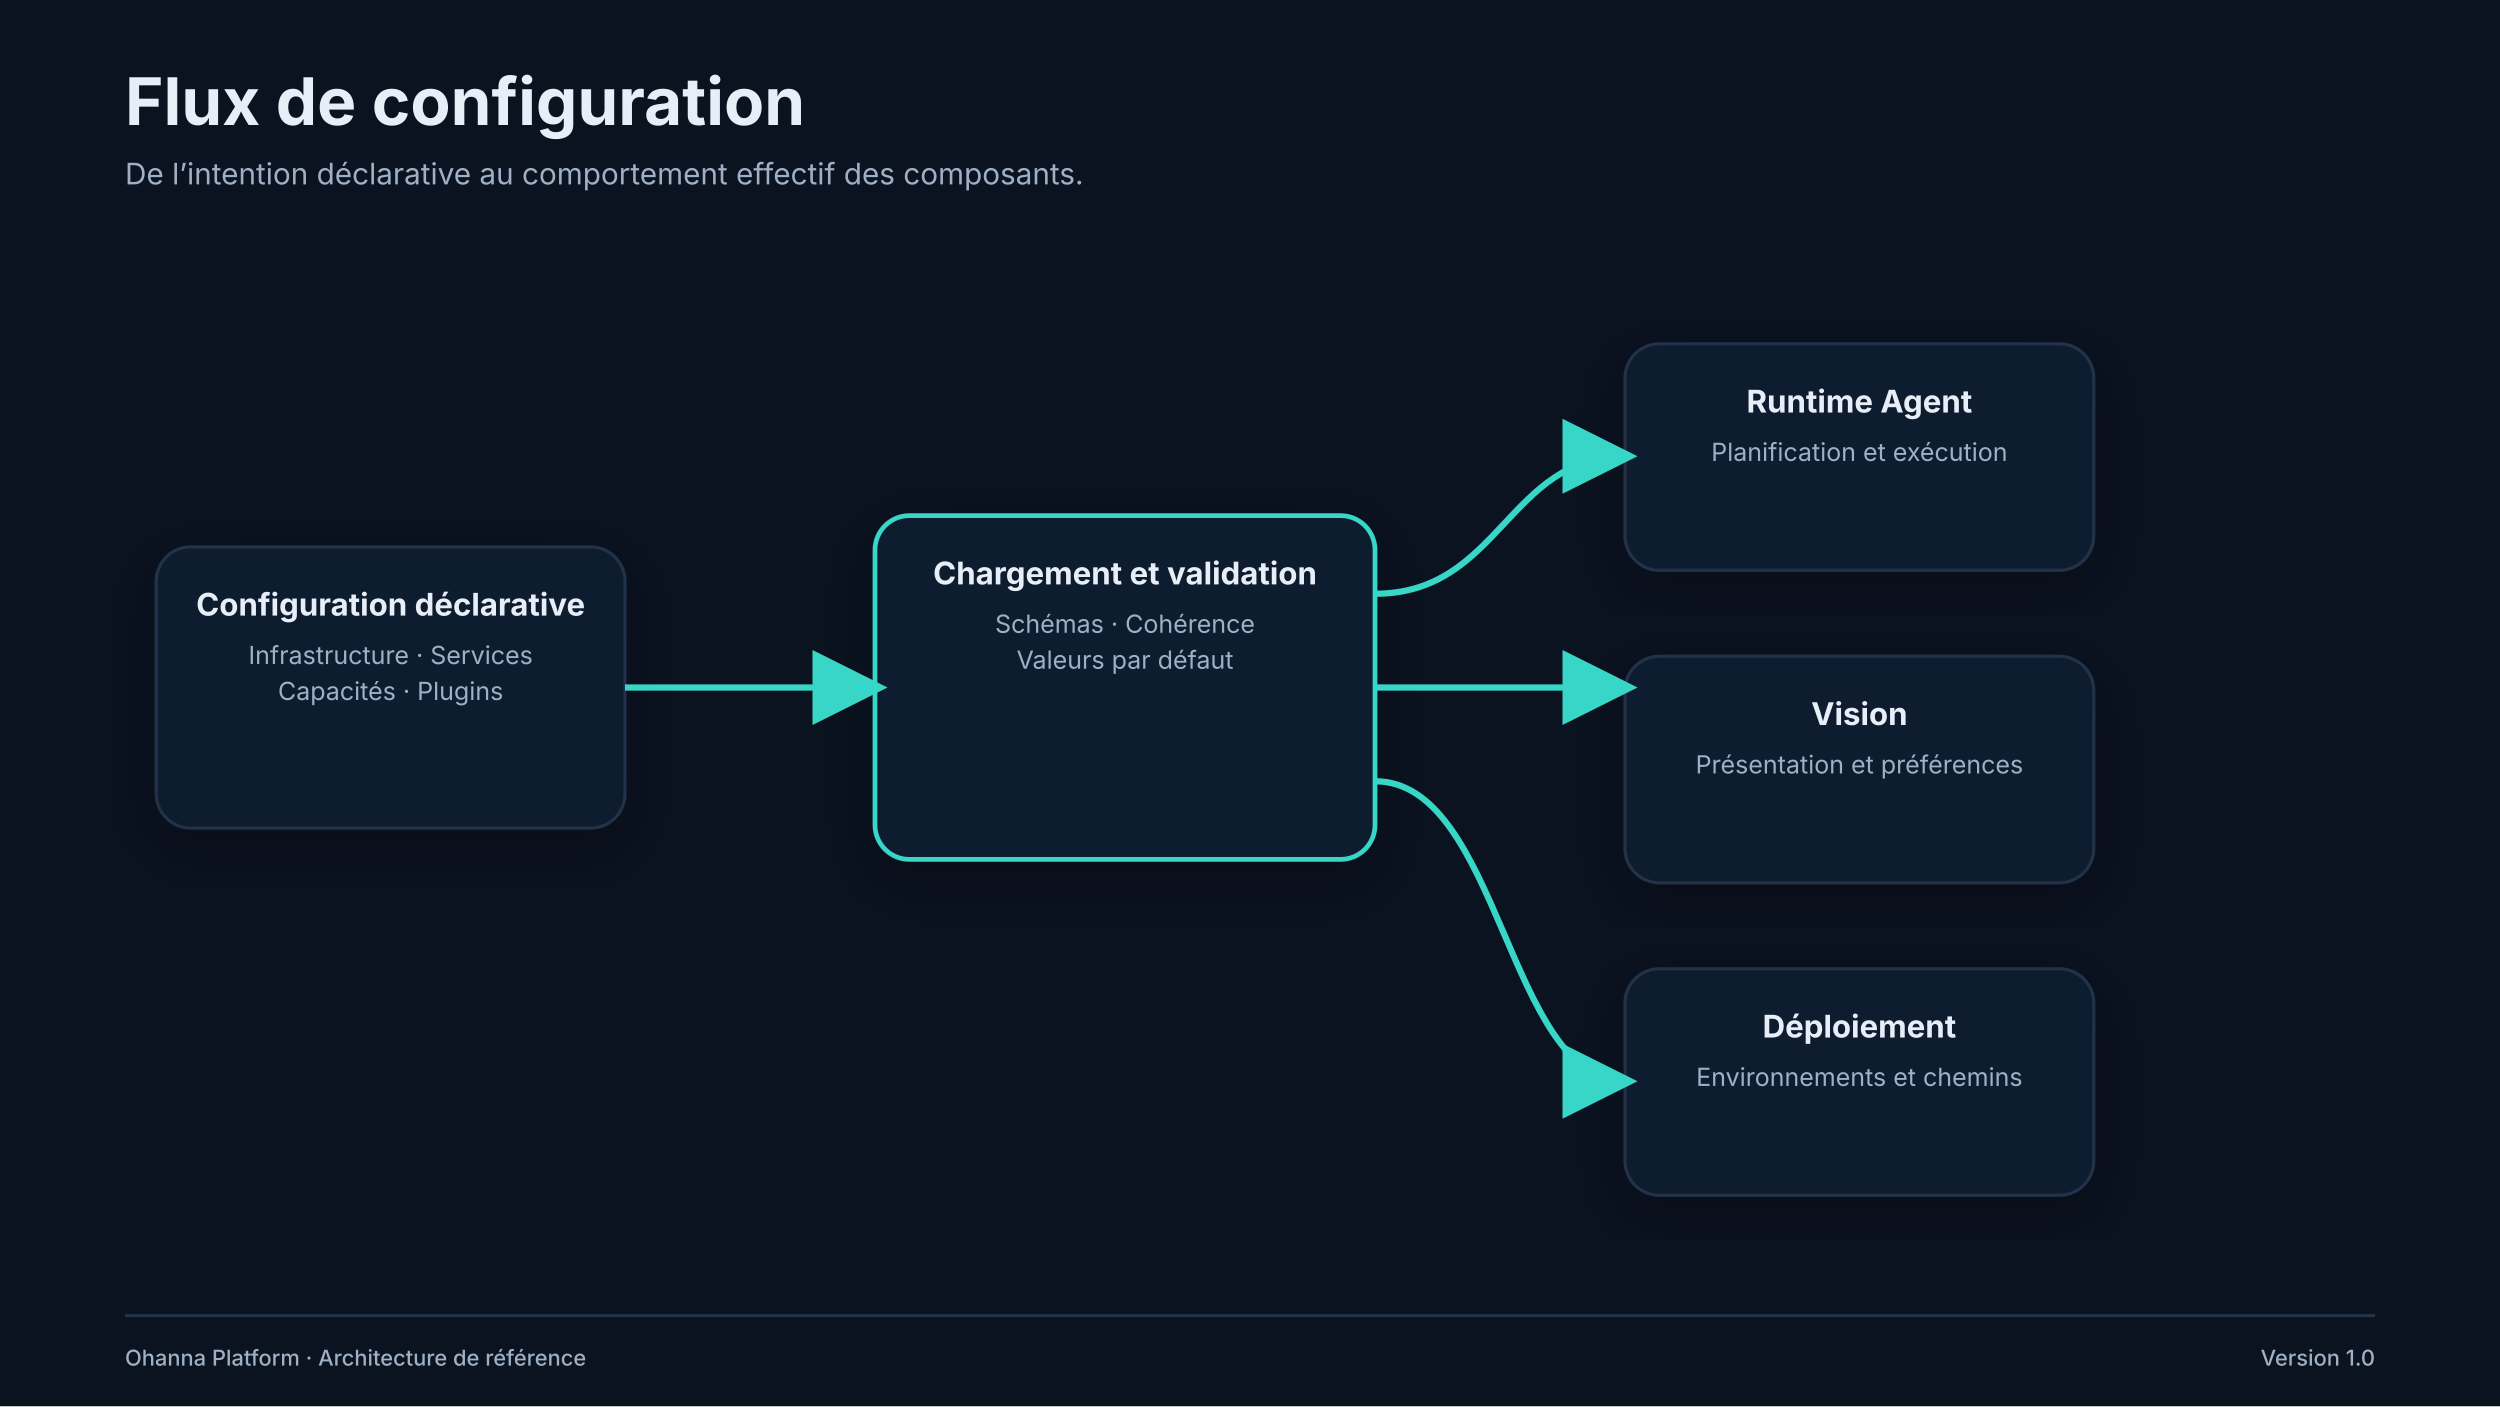
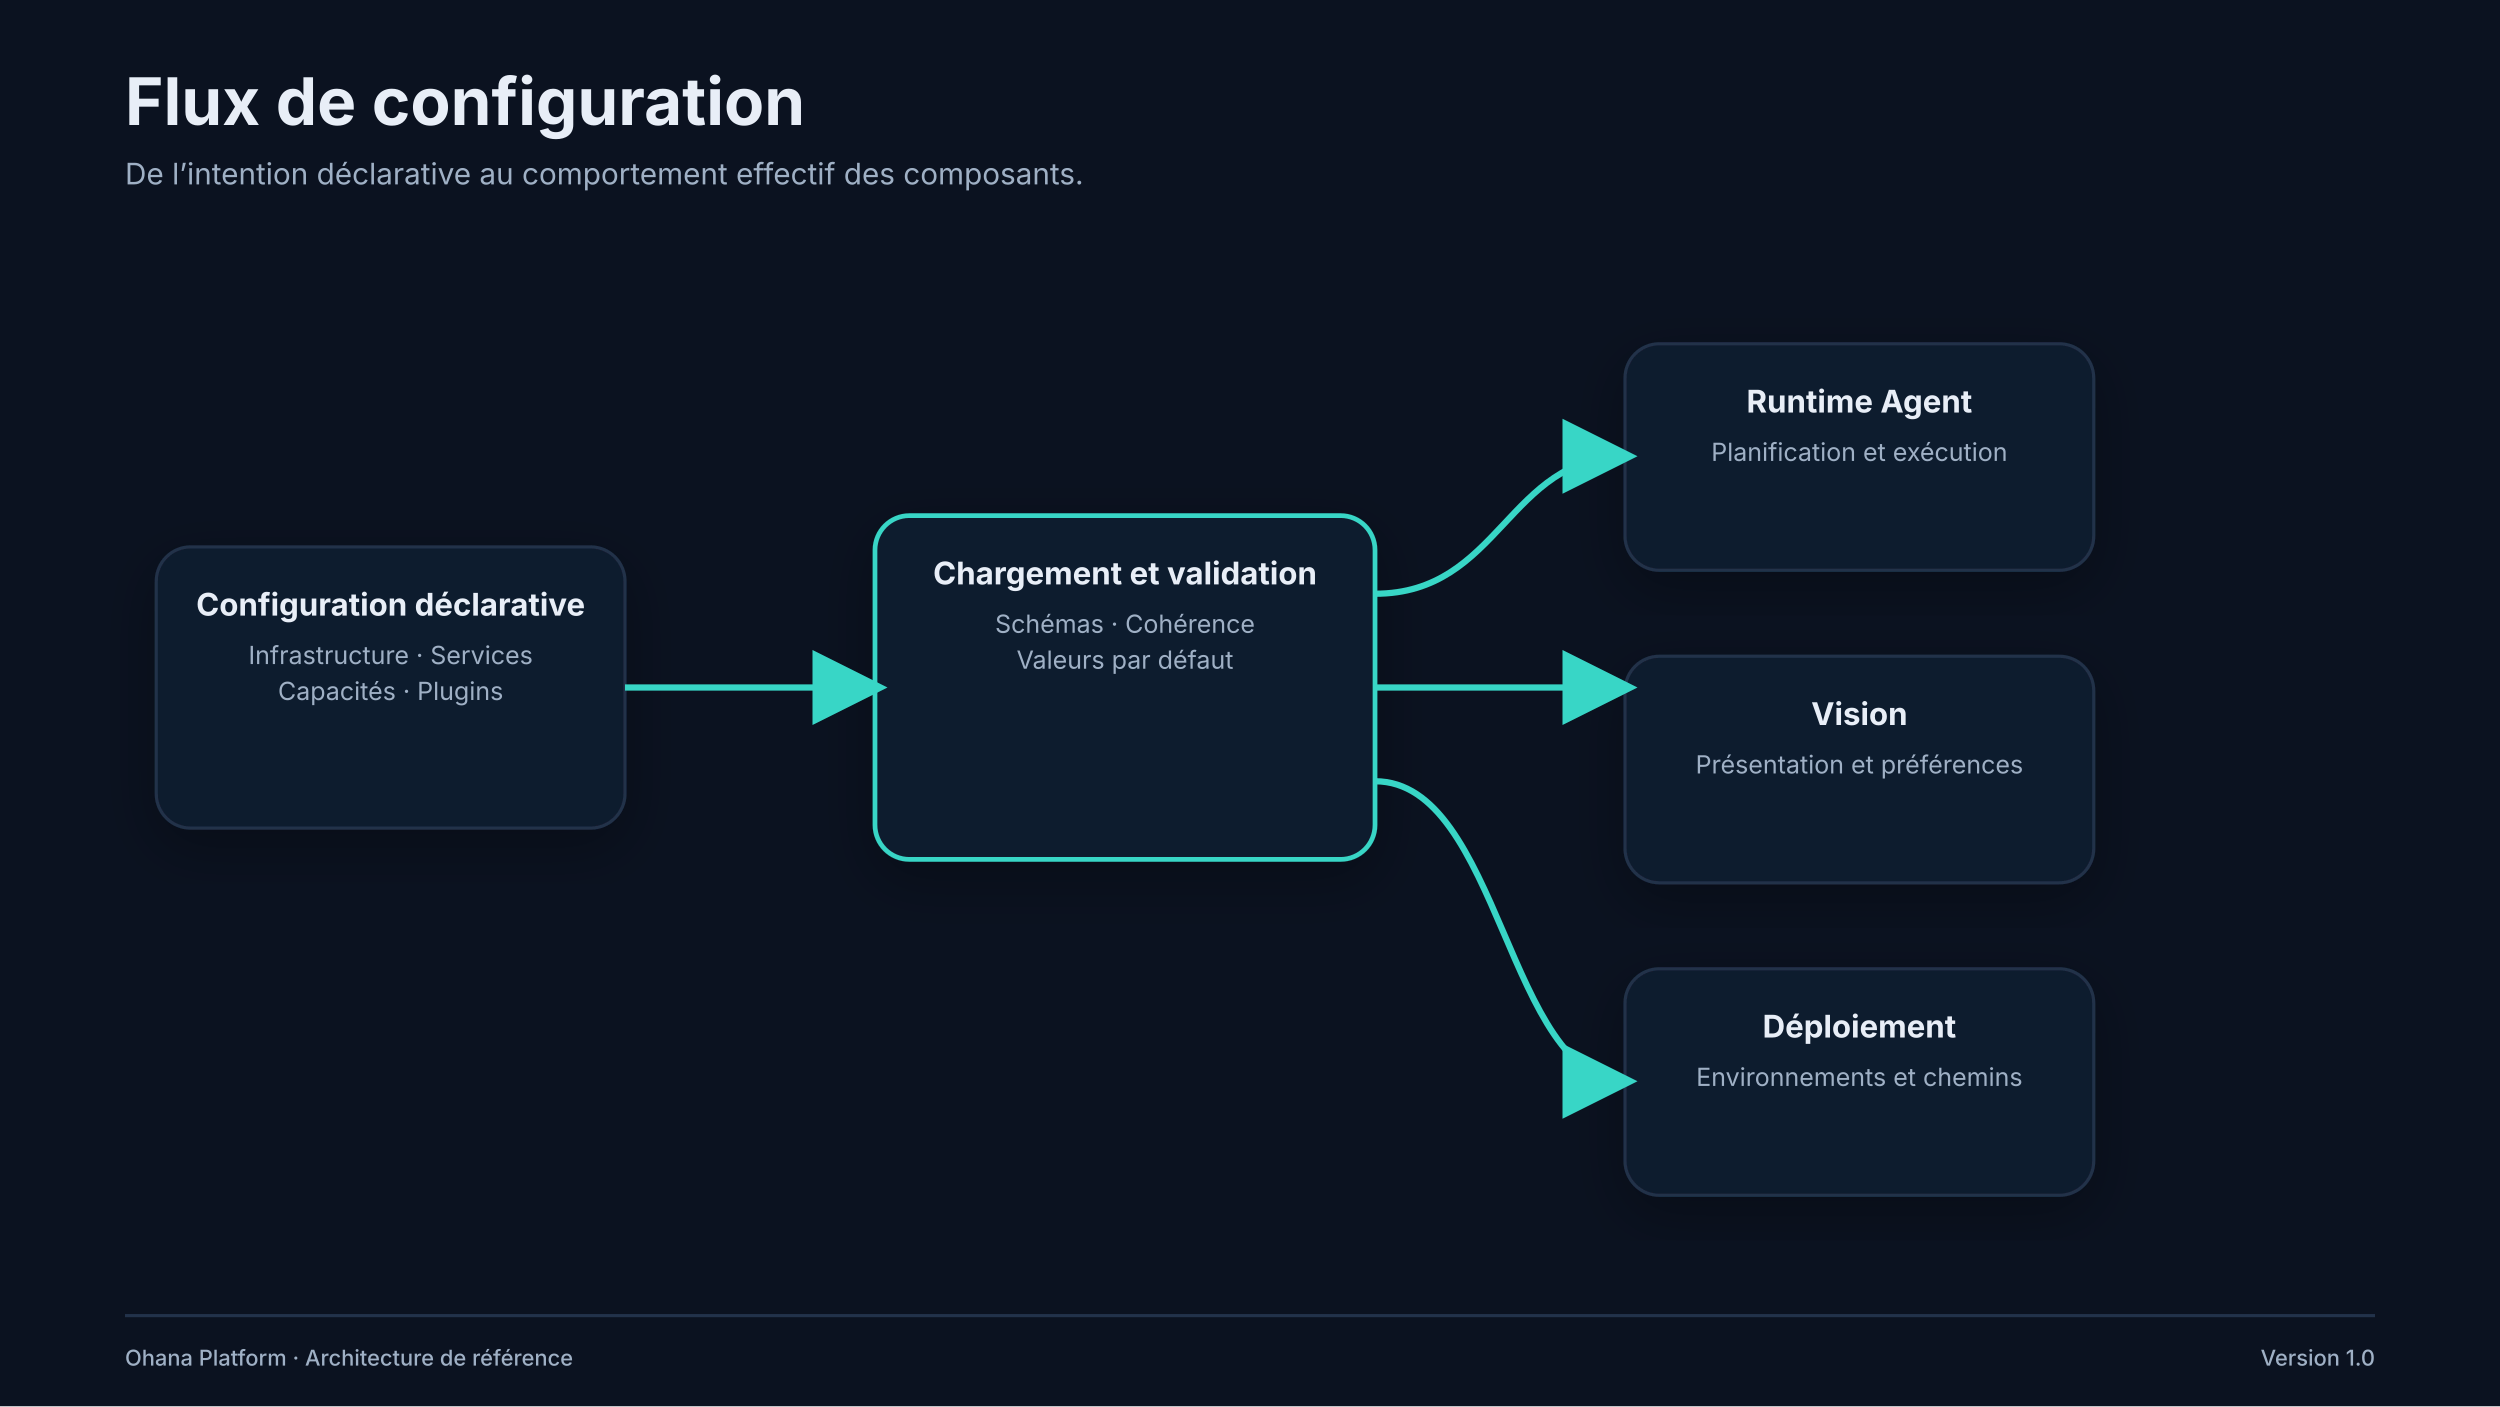
<svg xmlns="http://www.w3.org/2000/svg" width="1600" height="900" viewBox="0 0 1600 900" role="img" aria-labelledby="title desc">
  <defs>
    <filter id="shadow" x="-20%" y="-20%" width="140%" height="140%">
      <feDropShadow dx="0" dy="12" stdDeviation="18" flood-color="#000000" flood-opacity="0.28" />
    </filter>
    <marker id="arrow" markerWidth="12" markerHeight="12" refX="10" refY="6" orient="auto" markerUnits="strokeWidth">
      <path d="M0,0 L12,6 L0,12 Z" fill="#38D6C6" />
    </marker>
    <marker id="arrow-muted" markerWidth="12" markerHeight="12" refX="10" refY="6" orient="auto" markerUnits="strokeWidth">
      <path d="M0,0 L12,6 L0,12 Z" fill="#9FB0C5" />
    </marker>
    <style>
      .title { font: 700 42px Inter, Segoe UI, Arial, sans-serif; fill: #E8EEF7; }
      .subtitle { font: 400 19px Inter, Segoe UI, Arial, sans-serif; fill: #9FB0C5; }
      .section { font: 700 22px Inter, Segoe UI, Arial, sans-serif; fill: #E8EEF7; }
      .label { font: 650 20px Inter, Segoe UI, Arial, sans-serif; fill: #E8EEF7; }
      .small { font: 400 16px Inter, Segoe UI, Arial, sans-serif; fill: #9FB0C5; }
      .tiny { font: 500 14px Inter, Segoe UI, Arial, sans-serif; fill: #9FB0C5; }
      .box { fill: #111B2E; stroke: #22324A; stroke-width: 2; rx: 22; }
      .box2 { fill: #16243A; stroke: #22324A; stroke-width: 2; rx: 18; }
      .accent-box { fill: #111B2E; stroke: #38D6C6; stroke-width: 3; rx: 22; }
      .line { fill: none; stroke: #38D6C6; stroke-width: 4; marker-end: url(#arrow); }
      .line-muted { fill: none; stroke: #9FB0C5; stroke-width: 3; marker-end: url(#arrow-muted); }
      .dash { fill: none; stroke: #38D6C6; stroke-width: 3; stroke-dasharray: 10 10; marker-end: url(#arrow); }
      .node { fill: #38D6C6; }
    </style>
  </defs>
  <rect width="100%" height="100%" fill="#0B1220" />
  <text x="80" y="80" class="title">Flux de configuration</text>
  <text x="80" y="118" class="subtitle">De l’intention déclarative au comportement effectif des composants.</text>
  <rect x="100" y="350" width="300" height="180" class="box" filter="url(#shadow)" />
  <text x="250.0" y="394" text-anchor="middle" class="label">Configuration déclarative</text>
  <text x="250.0" y="425" text-anchor="middle" class="small">Infrastructure · Services</text>
  <text x="250.0" y="448" text-anchor="middle" class="small">Capacités · Plugins</text>
  <rect x="560" y="330" width="320" height="220" class="accent-box" filter="url(#shadow)" />
  <text x="720.0" y="374" text-anchor="middle" class="label">Chargement et validation</text>
  <text x="720.0" y="405" text-anchor="middle" class="small">Schémas · Cohérence</text>
  <text x="720.0" y="428" text-anchor="middle" class="small">Valeurs par défaut</text>
  <rect x="1040" y="220" width="300" height="145" class="box" filter="url(#shadow)" />
  <text x="1190.0" y="264" text-anchor="middle" class="label">Runtime Agent</text>
  <text x="1190.0" y="295" text-anchor="middle" class="small">Planification et exécution</text>
  <rect x="1040" y="420" width="300" height="145" class="box" filter="url(#shadow)" />
  <text x="1190.0" y="464" text-anchor="middle" class="label">Vision</text>
  <text x="1190.0" y="495" text-anchor="middle" class="small">Présentation et préférences</text>
  <rect x="1040" y="620" width="300" height="145" class="box" filter="url(#shadow)" />
  <text x="1190.0" y="664" text-anchor="middle" class="label">Déploiement</text>
  <text x="1190.0" y="695" text-anchor="middle" class="small">Environnements et chemins</text>
  <path d="M400 440 H560" class="line" />
  <path d="M880 380 C960 380 965 292 1040 292" class="line" />
  <path d="M880 440 H1040" class="line" />
  <path d="M880 500 C960 500 965 692 1040 692" class="line" />
  <line x1="80" y1="842" x2="1520" y2="842" stroke="#22324A" stroke-width="2" />
-   <text x="80" y="874" class="tiny">Ohanna Platform · Architecture de référence</text>
+   <text x="80" y="874" class="tiny">Ohana Platform · Architecture de référence</text>
  <text x="1520" y="874" text-anchor="end" class="tiny">Version 1.0</text>
</svg>
